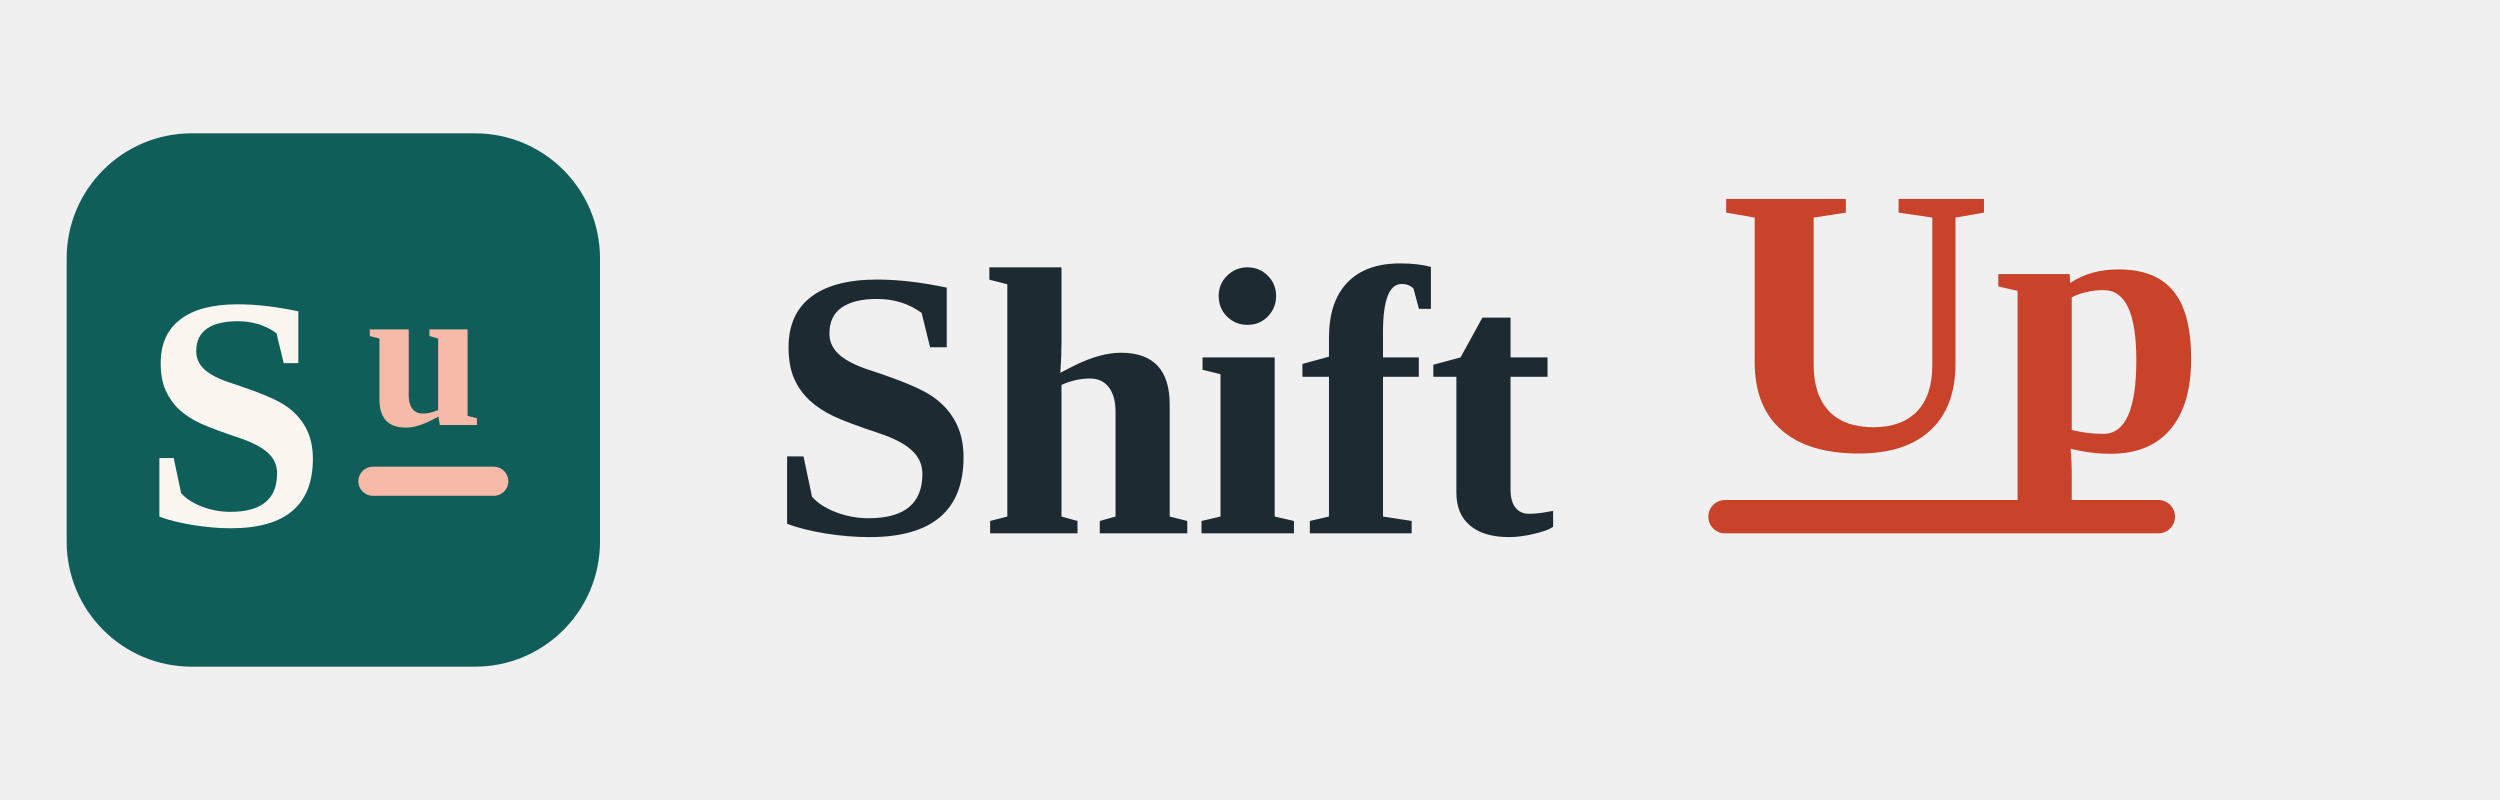
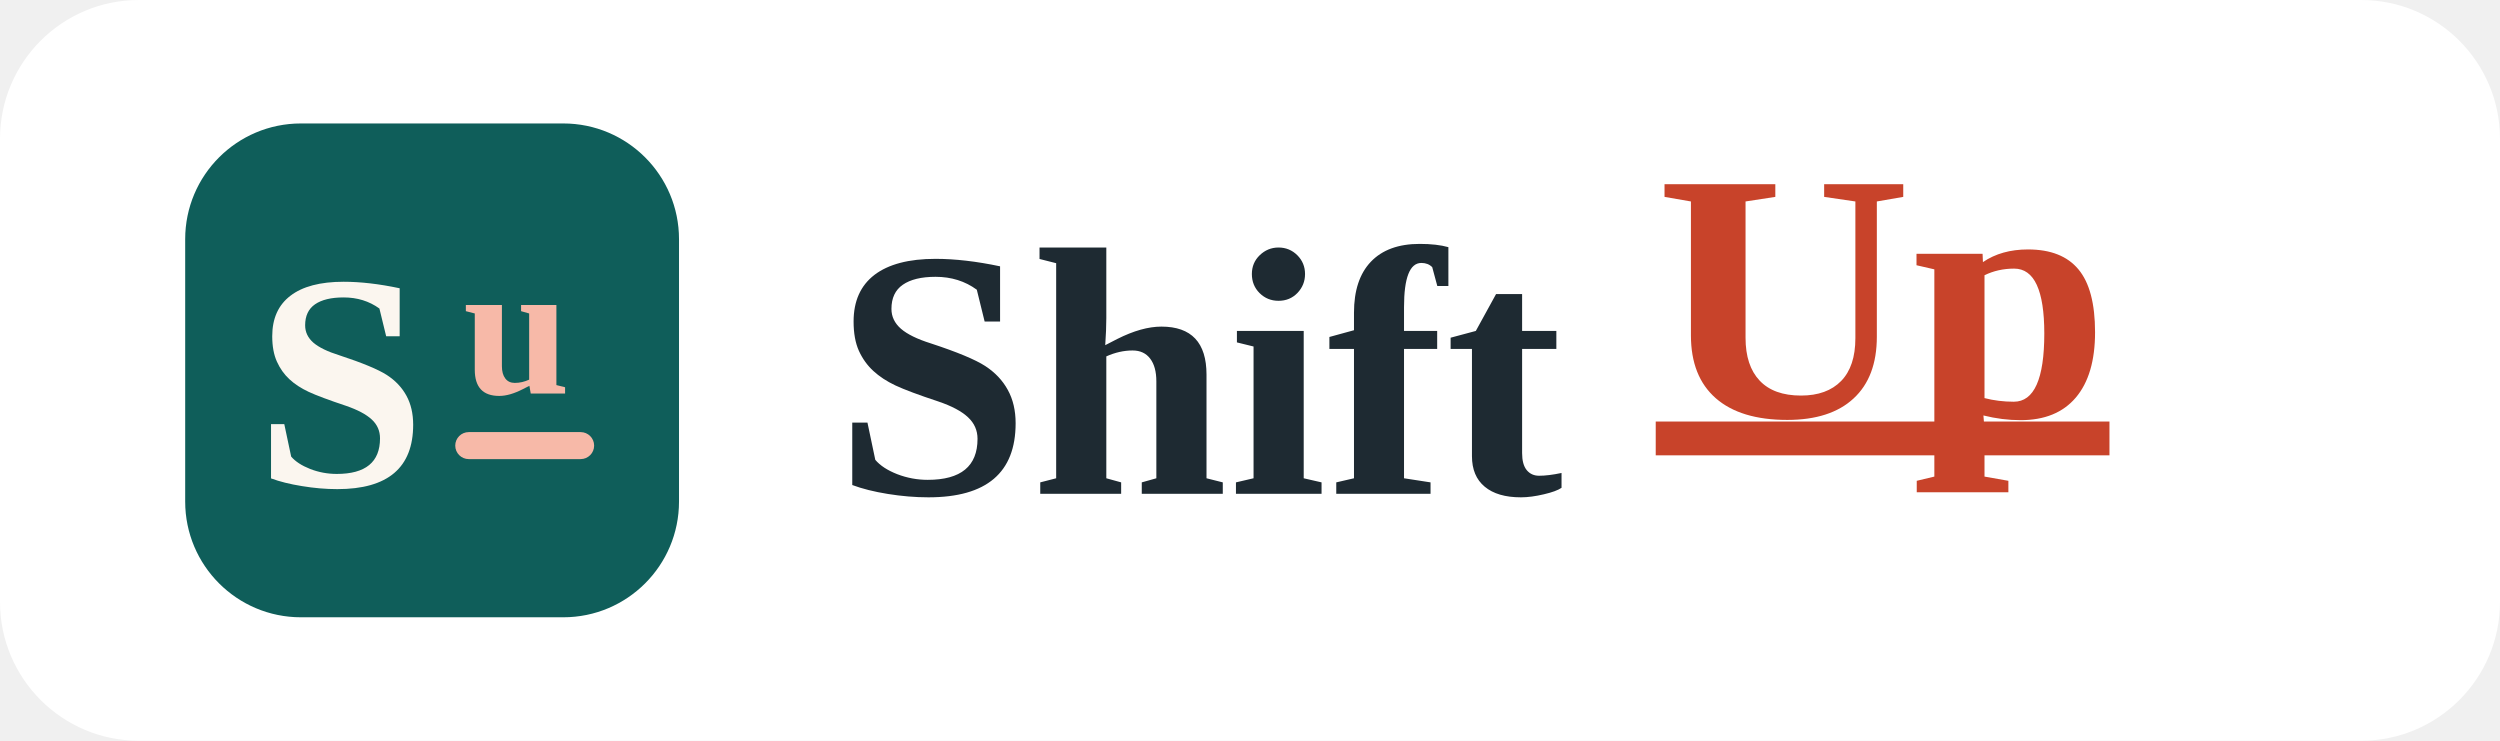
- <svg xmlns="http://www.w3.org/2000/svg" viewBox="0 0 300 96" role="img" aria-label="Shift Up">
+ <svg xmlns="http://www.w3.org/2000/svg" viewBox="-16 0 324 96" role="img" aria-label="Shift Up">
+   <rect x="-16" y="0" width="324" height="96" rx="18" fill="#ffffff" />
  <rect x="8" y="16" width="64" height="64" rx="15" fill="#0f5e5a" />
-   <text x="17" y="63" font-family="Newsreader, Georgia, 'Times New Roman', serif" font-weight="700" font-size="40" fill="#fbf6ef">S</text>
-   <text x="44" y="51" font-family="Newsreader, Georgia, 'Times New Roman', serif" font-weight="700" font-size="25" fill="#f7b9a8">u</text>
+   <text x="17" y="63" font-family="Georgia, 'Times New Roman', serif" font-weight="700" font-size="40" fill="#fbf6ef">S</text>
+   <text x="44" y="51" font-family="Georgia, 'Times New Roman', serif" font-weight="700" font-size="25" fill="#f7b9a8">u</text>
  <rect x="43" y="56" width="18" height="3.5" rx="1.75" fill="#f7b9a8" />
-   <text x="92" y="64" font-family="Newsreader, Georgia, 'Times New Roman', serif" font-weight="600" font-size="46" fill="#1e2a32">Shift</text>
-   <text x="206" y="54" font-family="Newsreader, Georgia, 'Times New Roman', serif" font-weight="600" font-size="46" fill="#c8432a">Up</text>
-   <rect x="205" y="60" width="56" height="4" rx="2" fill="#c8432a" />
+   <text x="92" y="64" font-family="Georgia, 'Times New Roman', serif" font-weight="700" font-size="46" fill="#1e2a32">Shift<tspan dx="12" dy="-10" fill="#c8432a" text-decoration="underline">Up</tspan>
+   </text>
</svg>
